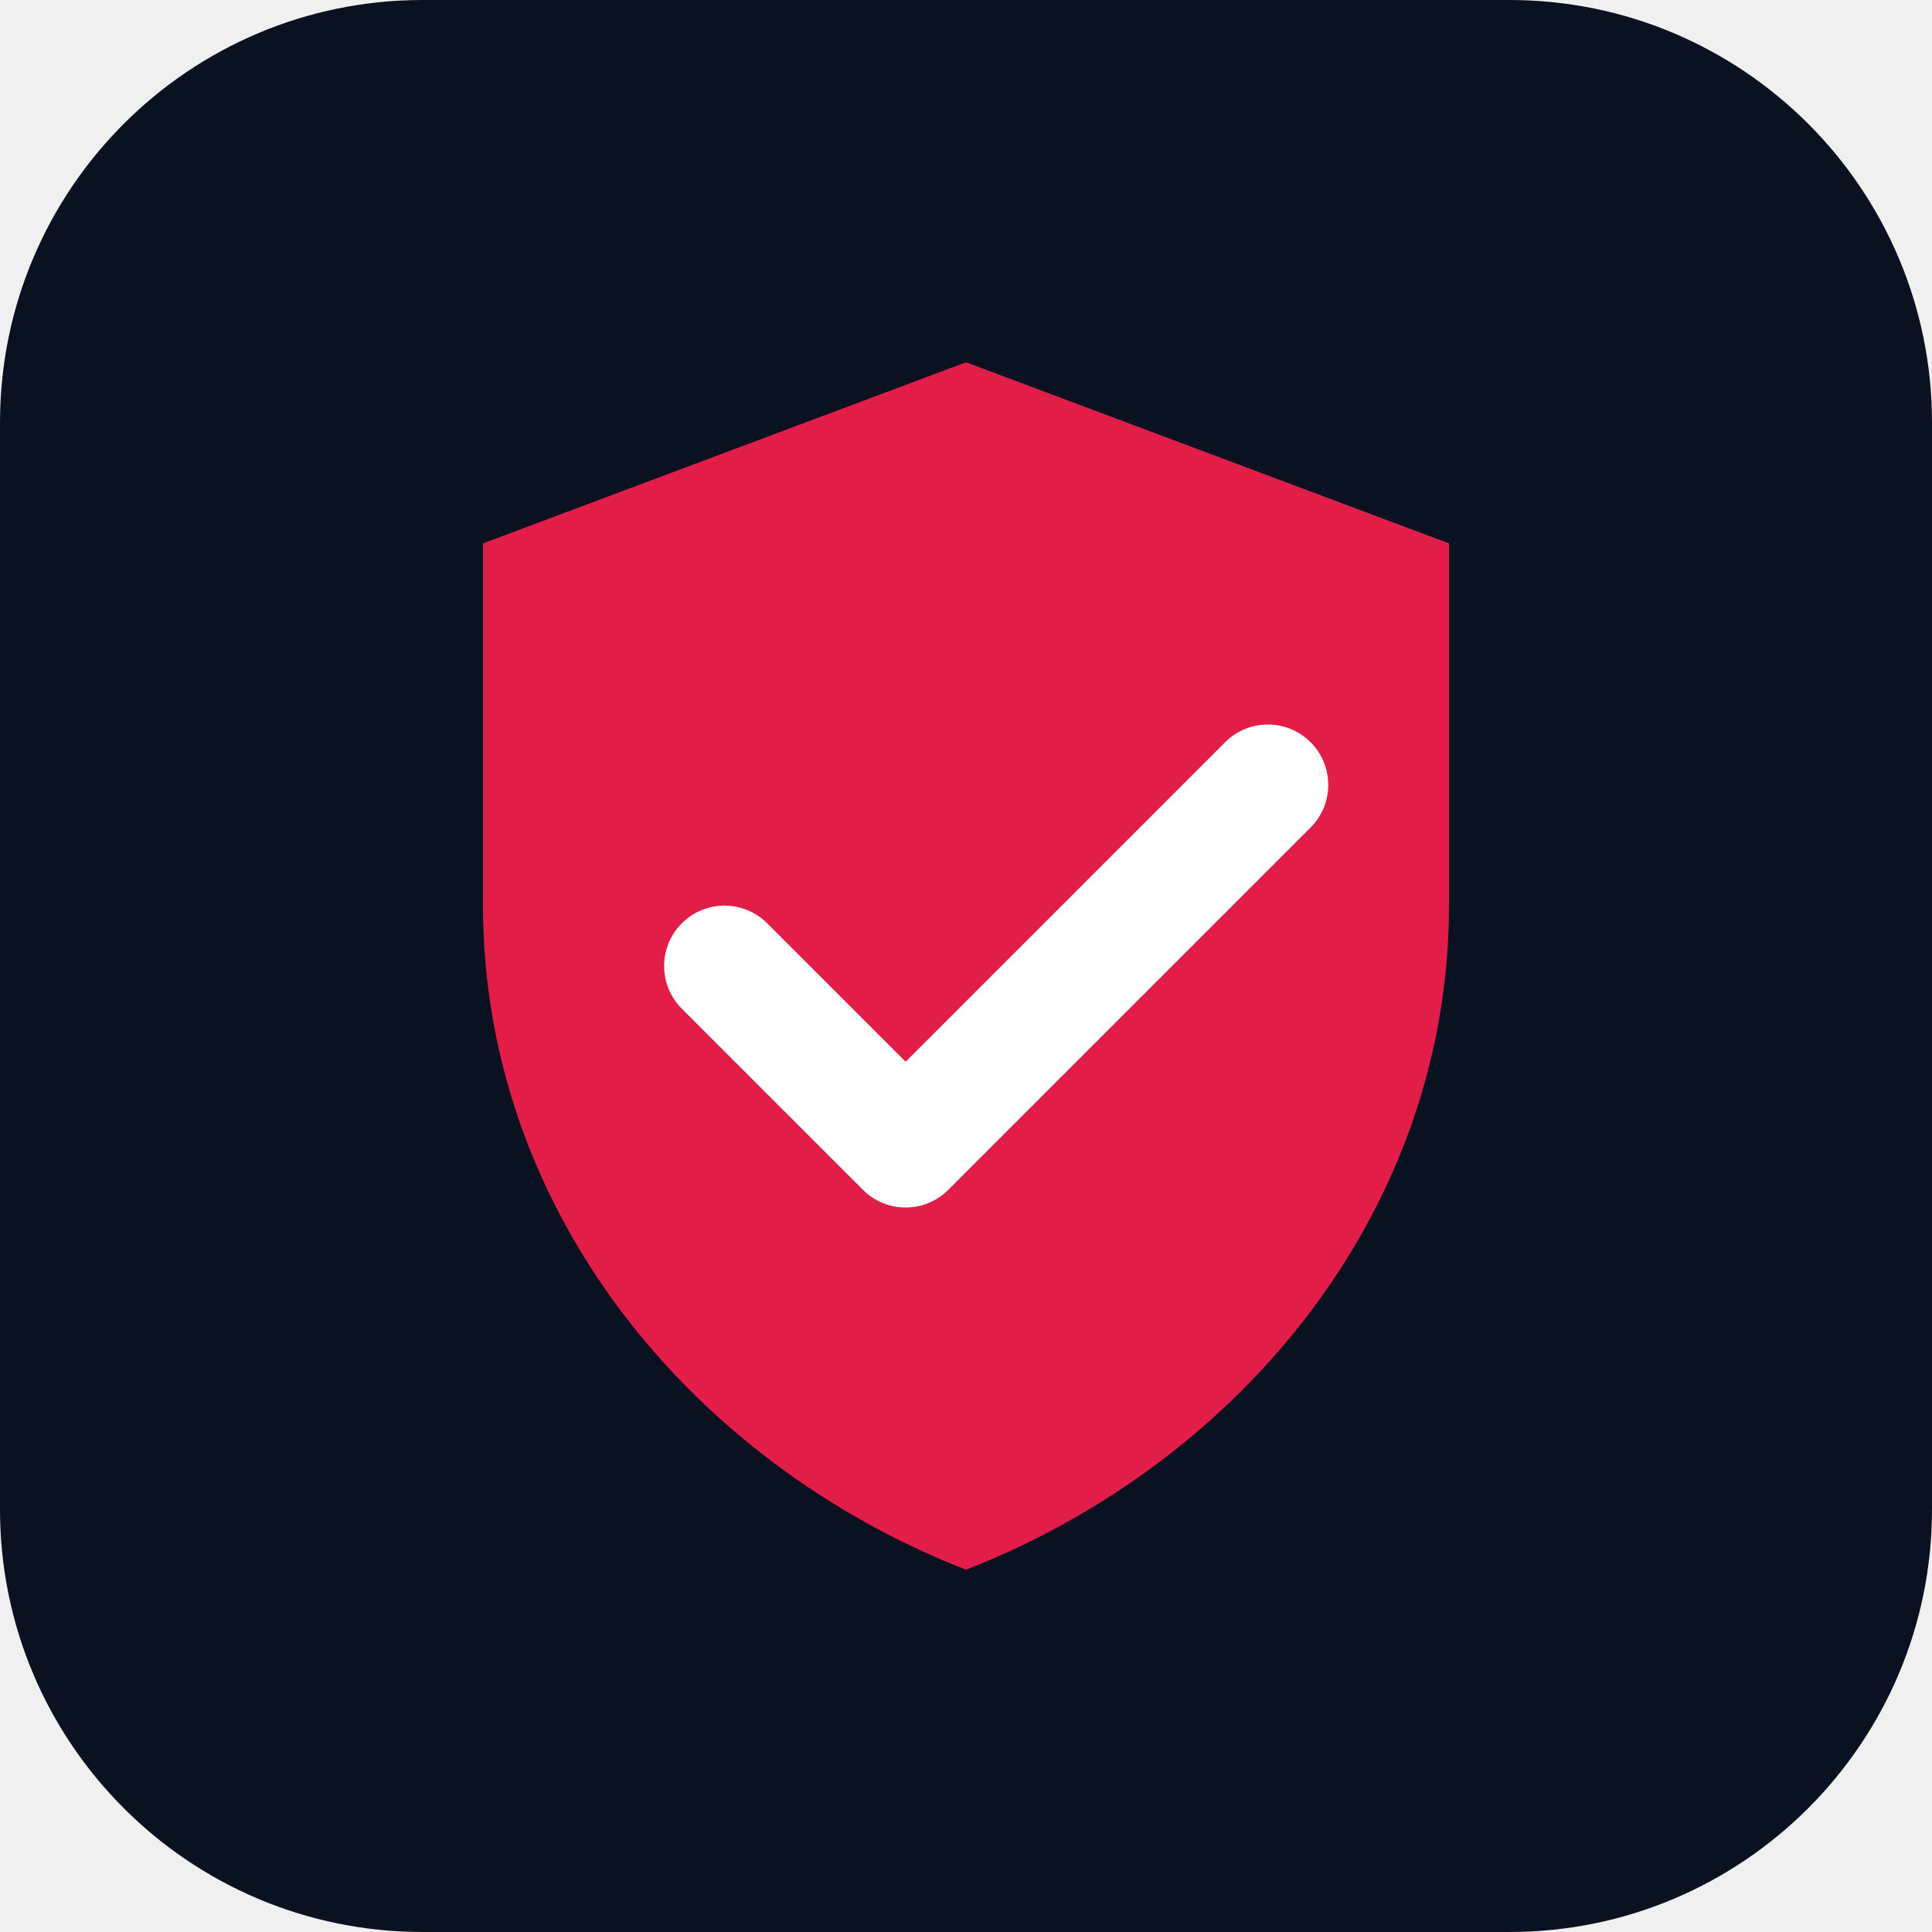
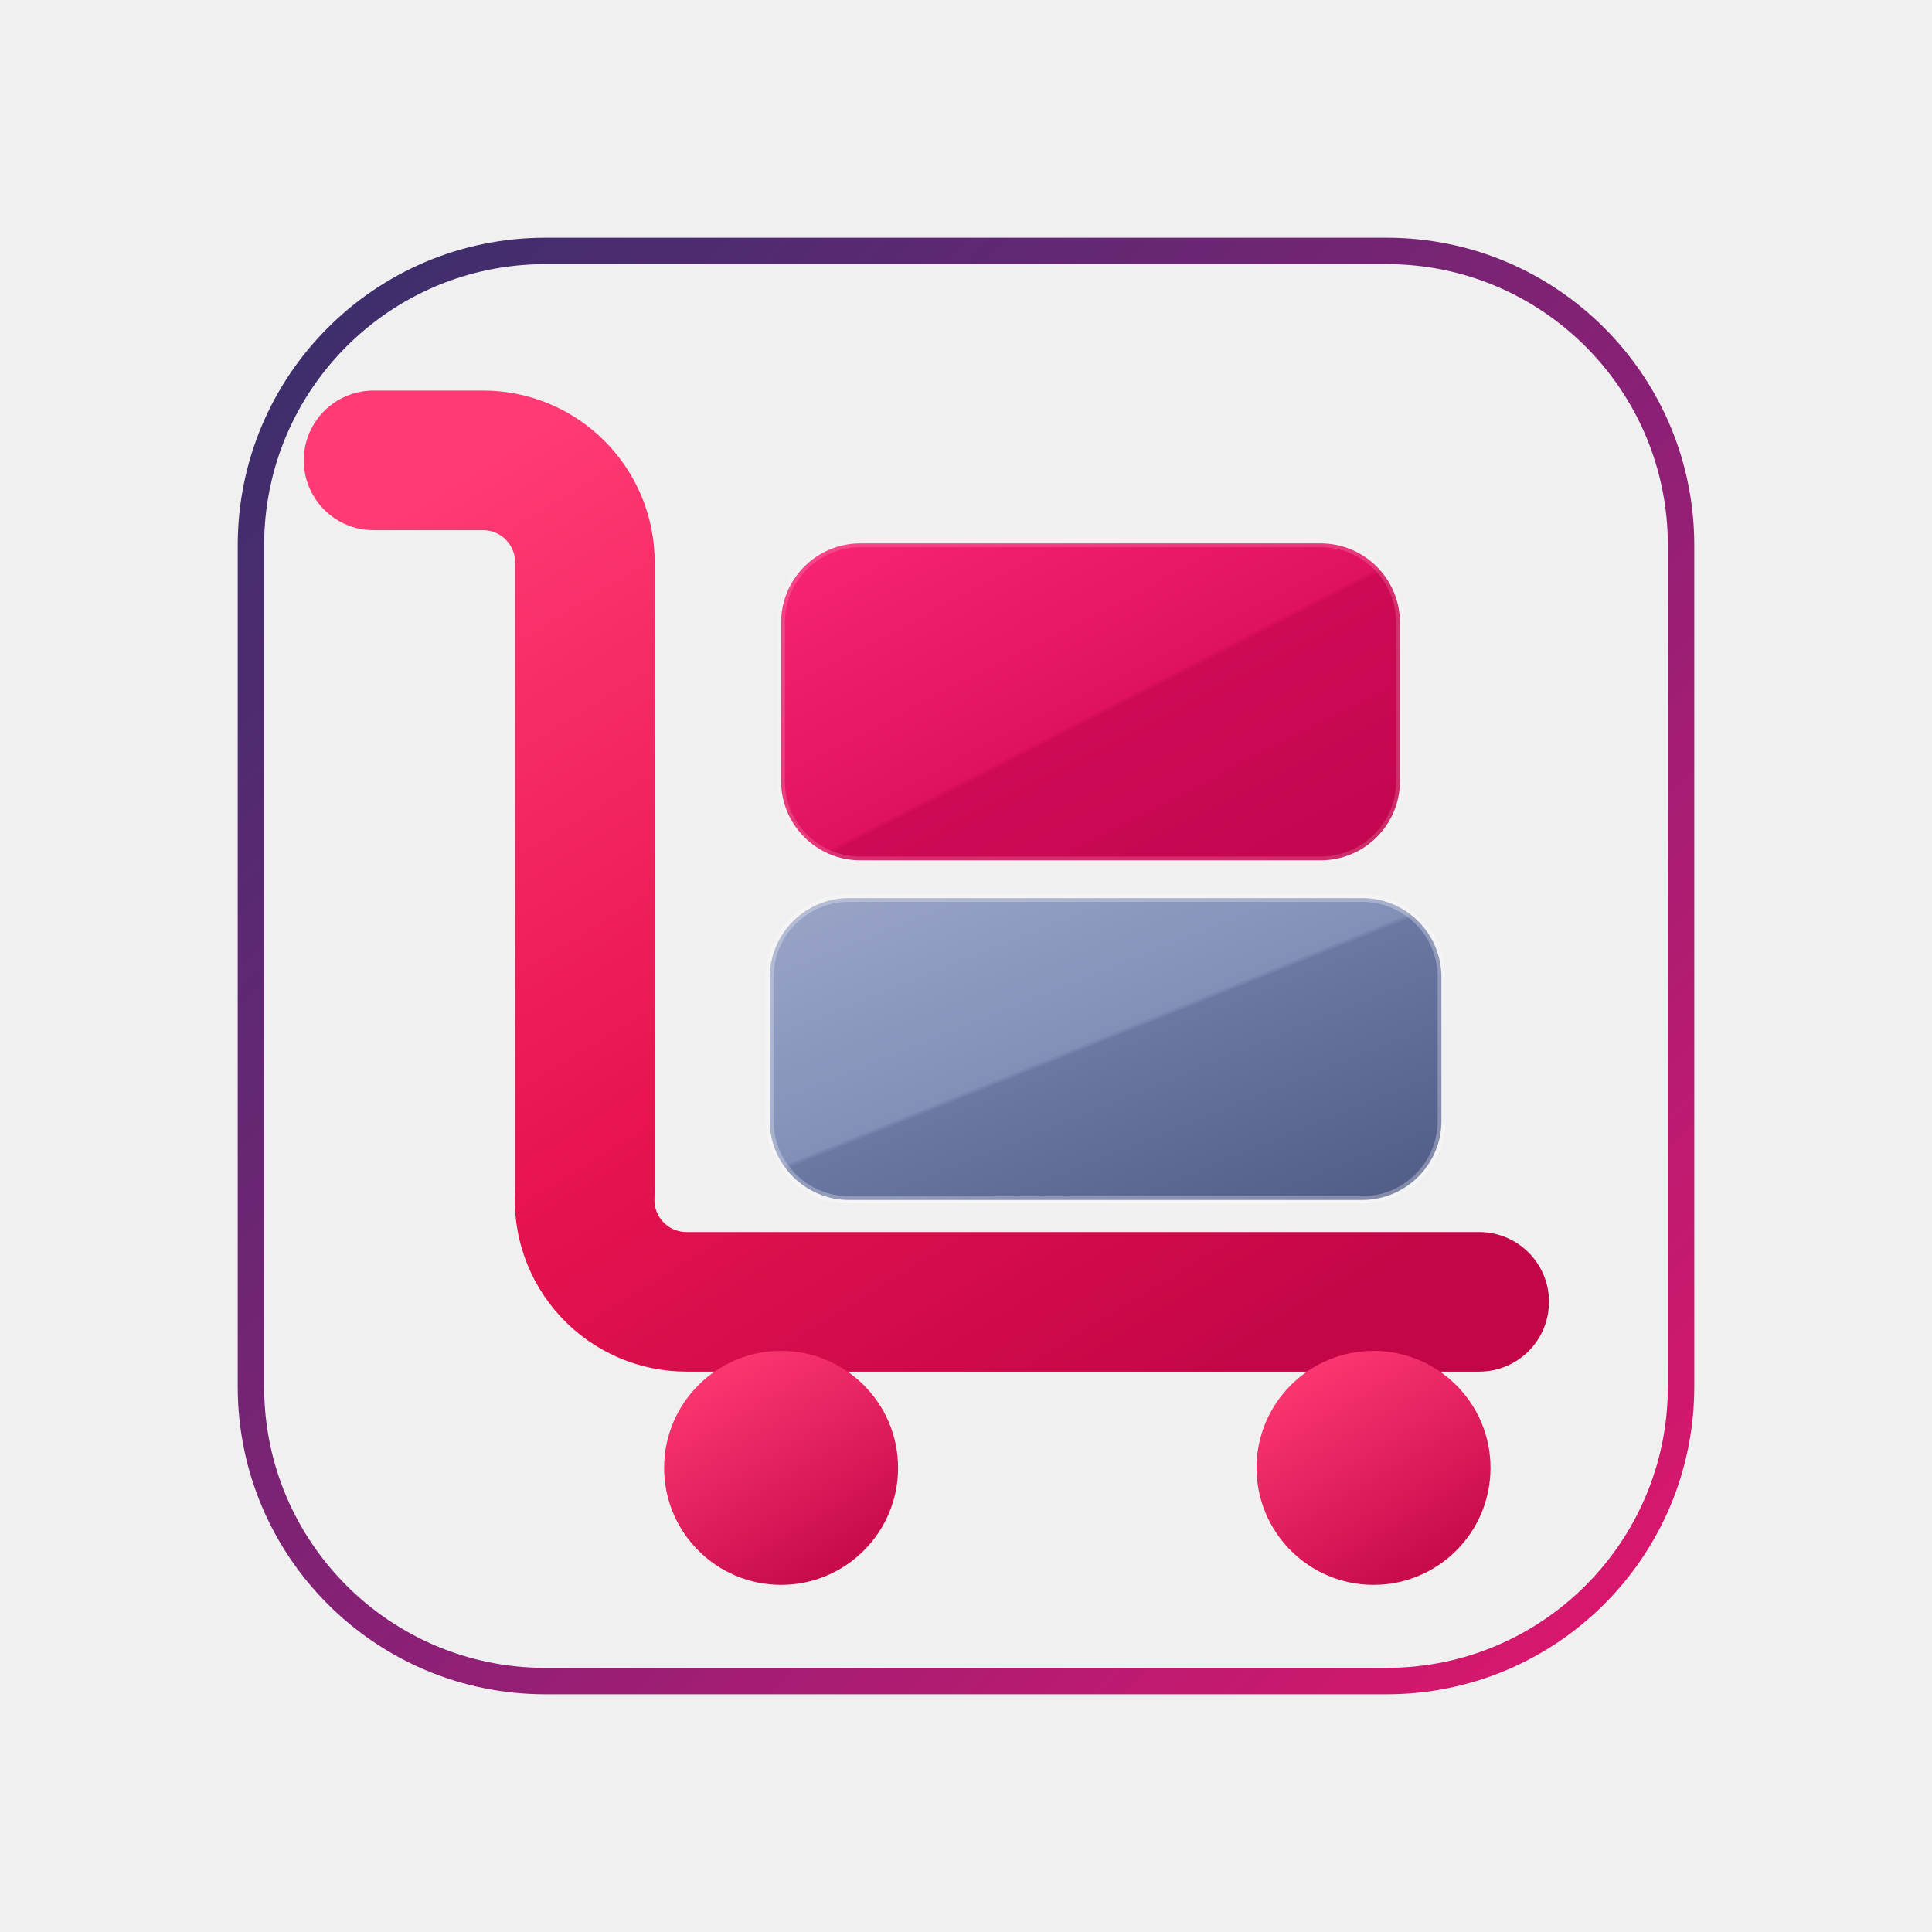
- <svg xmlns="http://www.w3.org/2000/svg" viewBox="0 0 64 64" width="64" height="64">
-   <rect width="64" height="64" rx="14" fill="#0a1120" />
-   <path d="M32 12l16 6v12c0 10-6.8 18.4-16 22-9.2-3.6-16-12-16-22V18l16-6z" fill="#e11d48" />
-   <path d="M24 32l6 6 12-12" fill="none" stroke="#fff" stroke-width="4" stroke-linecap="round" stroke-linejoin="round" />
+ <svg xmlns="http://www.w3.org/2000/svg" viewBox="0 0 512 512" width="512" height="512">
+   <defs>
+     <linearGradient id="framem1" x1="0" y1="0" x2="1" y2="1">
+       <stop offset="0" stop-color="#35306B" />
+       <stop offset="0.55" stop-color="#8C2076" />
+       <stop offset="1" stop-color="#E2166B" />
+     </linearGradient>
+     <linearGradient id="cartm1" x1="0.1" y1="0" x2="0.9" y2="1">
+       <stop offset="0" stop-color="#FF3A74" />
+       <stop offset="0.55" stop-color="#E8134F" />
+       <stop offset="1" stop-color="#C30648" />
+     </linearGradient>
+     <linearGradient id="box1m1" x1="0" y1="0" x2="1" y2="1">
+       <stop offset="0" stop-color="#F82574" />
+       <stop offset="0.52" stop-color="#E01260" />
+       <stop offset="0.53" stop-color="#CE0A55" />
+       <stop offset="1" stop-color="#C3054F" />
+     </linearGradient>
+     <linearGradient id="box2m1" x1="0" y1="0" x2="0.9" y2="1">
+       <stop offset="0" stop-color="#9AA5C7" />
+       <stop offset="0.50" stop-color="#8290B8" />
+       <stop offset="0.51" stop-color="#6B78A4" />
+       <stop offset="1" stop-color="#525E88" />
+     </linearGradient>
+     <linearGradient id="wheelm1" x1="0.2" y1="0" x2="0.8" y2="1">
+       <stop offset="0" stop-color="#FF3A74" />
+       <stop offset="1" stop-color="#C30648" />
+     </linearGradient>
+     <linearGradient id="bgpinkm1" x1="0" y1="0" x2="1" y2="1">
+       <stop offset="0" stop-color="#FF4D7E" />
+       <stop offset="1" stop-color="#C0064B" />
+     </linearGradient>
+     <linearGradient id="bgpurplem1" x1="0" y1="0" x2="1" y2="1">
+       <stop offset="0" stop-color="#3A2E70" />
+       <stop offset="0.55" stop-color="#8C2076" />
+       <stop offset="1" stop-color="#E2166B" />
+     </linearGradient>
+   </defs>
+   <g transform="translate(0,0) scale(1.0)">
+     <rect x="66.5" y="66.5" width="379" height="379" rx="78" fill="none" stroke="url(#framem1)" stroke-width="7" />
+     <path d="M 99 122 H 128 A 27 27 0 0 1 155 149 V 316 A 27 27 0 0 0 182 345 H 392" fill="none" stroke="url(#cartm1)" stroke-width="37" stroke-linecap="round" stroke-linejoin="round" />
+     <circle cx="207" cy="389" r="31" fill="url(#wheelm1)" />
+     <circle cx="364" cy="389" r="31" fill="url(#wheelm1)" />
+     <rect x="207" y="144" width="164" height="84" rx="21" fill="url(#box1m1)" />
+     <rect x="204" y="238" width="178" height="80" rx="21" fill="url(#box2m1)" />
+     <rect x="207" y="144" width="164" height="84" rx="21" fill="none" stroke="#FFFFFF" stroke-opacity="0.16" stroke-width="2" />
+     <rect x="204" y="238" width="178" height="80" rx="21" fill="none" stroke="#FFFFFF" stroke-opacity="0.28" stroke-width="2" />
+   </g>
</svg>
